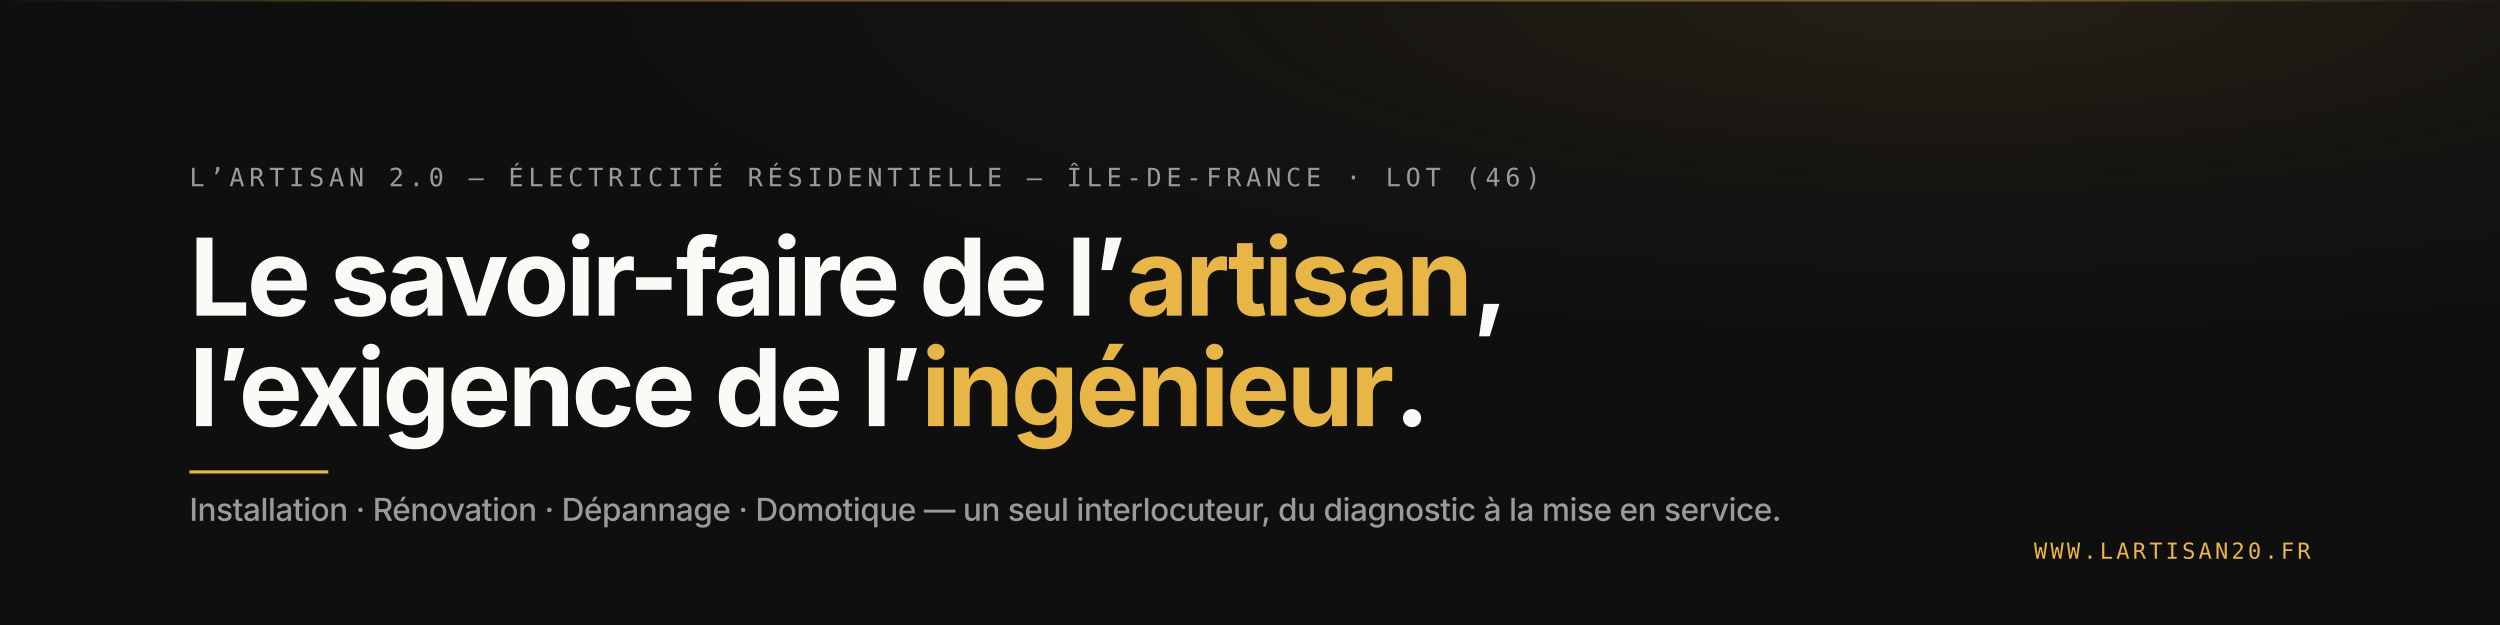
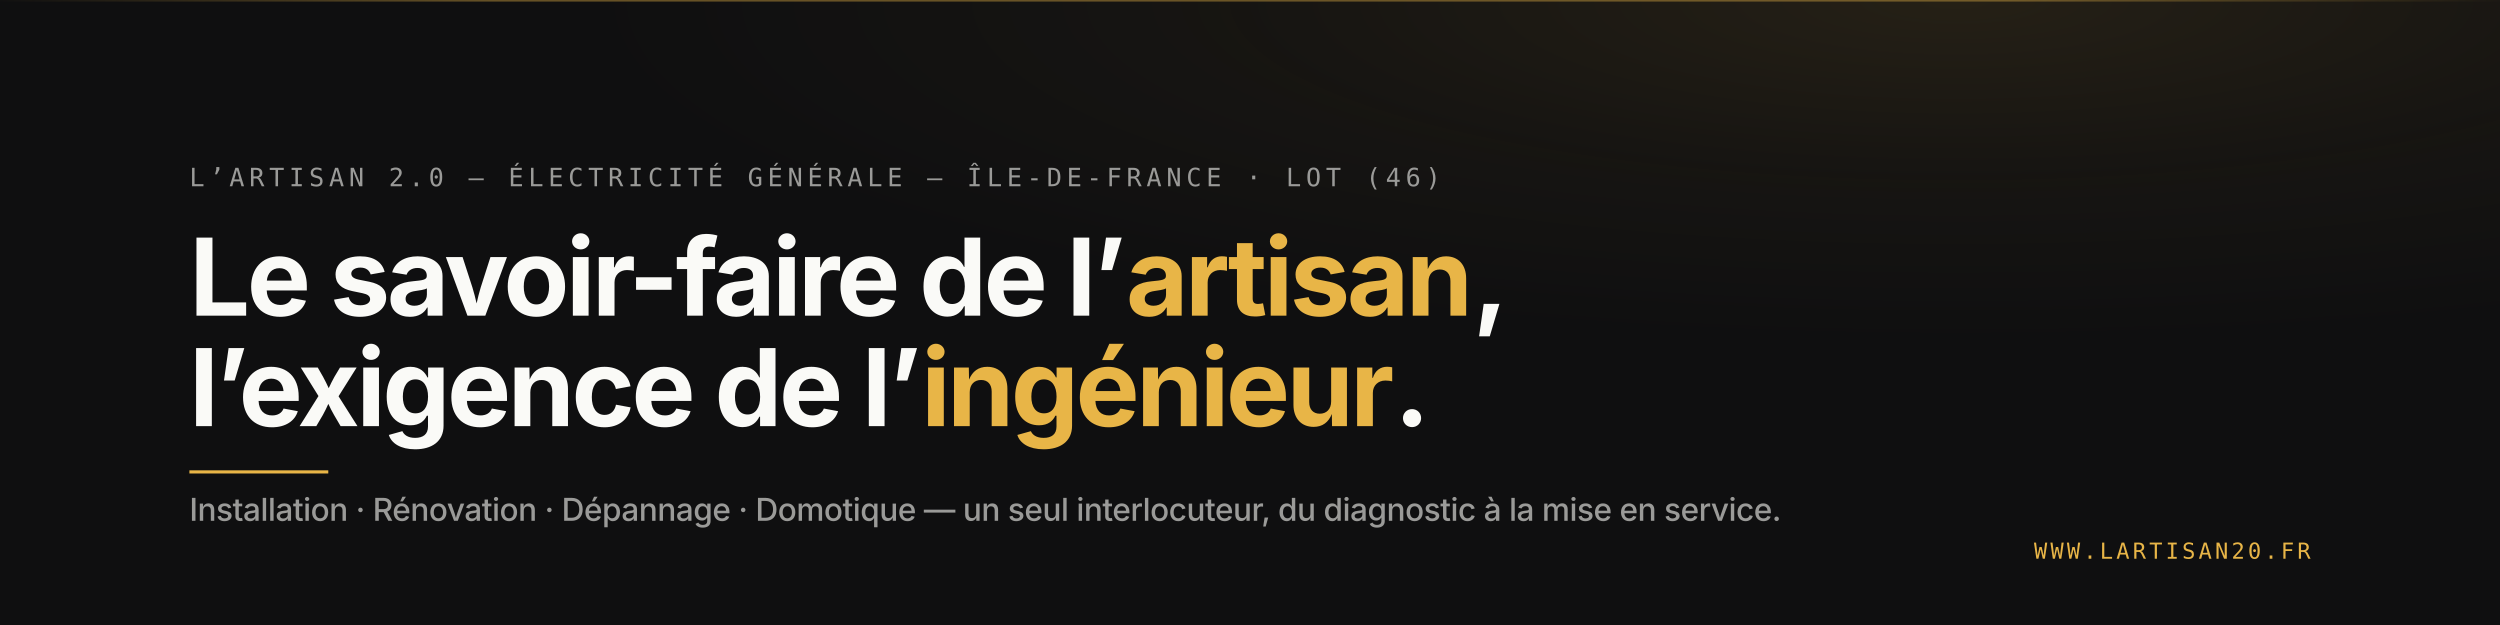
<svg xmlns="http://www.w3.org/2000/svg" viewBox="0 0 1584 396" width="1584" height="396">
  <defs>
    <radialGradient id="glow" cx="78%" cy="0%" r="55%">
      <stop offset="0%" stop-color="#E8B547" stop-opacity="0.10" />
      <stop offset="55%" stop-color="#E8B547" stop-opacity="0.03" />
      <stop offset="100%" stop-color="#E8B547" stop-opacity="0" />
    </radialGradient>
    <linearGradient id="topLine" x1="0" y1="0" x2="1" y2="0">
      <stop offset="0%" stop-color="#E8B547" stop-opacity="0" />
      <stop offset="20%" stop-color="#E8B547" stop-opacity="0.4" />
      <stop offset="80%" stop-color="#E8B547" stop-opacity="0.4" />
      <stop offset="100%" stop-color="#E8B547" stop-opacity="0" />
    </linearGradient>
  </defs>
  <rect width="1584" height="396" fill="#0f0f10" />
  <rect width="1584" height="396" fill="url(#glow)" />
  <rect x="0" y="0" width="1584" height="1" fill="url(#topLine)" />
-   <text x="120" y="118" font-family="JetBrains Mono, ui-monospace, monospace" font-size="16" letter-spacing="3" font-weight="500" fill="#9a9a98">L’ARTISAN 2.0 — ÉLECTRICITÉ RÉSIDENTIELLE — ÎLE-DE-FRANCE · LOT (46)</text>
+   <text x="120" y="118" font-family="JetBrains Mono, ui-monospace, monospace" font-size="16" letter-spacing="3" font-weight="500" fill="#9a9a98">L’ARTISAN 2.0 — ÉLECTRICITÉ GÉNÉRALE — ÎLE-DE-FRANCE · LOT (46)</text>
  <text x="120" y="200" font-family="Inter Tight, -apple-system, system-ui, sans-serif" font-size="68" font-weight="700" letter-spacing="-2" fill="#fafaf7">Le savoir-faire de l’<tspan fill="#E8B547">artisan</tspan>,</text>
  <text x="120" y="270" font-family="Inter Tight, -apple-system, system-ui, sans-serif" font-size="68" font-weight="700" letter-spacing="-2" fill="#fafaf7">l’exigence de l’<tspan fill="#E8B547">ingénieur</tspan>.</text>
  <rect x="120" y="298" width="88" height="2" fill="#E8B547" />
  <text x="120" y="330" font-family="Inter Tight, -apple-system, system-ui, sans-serif" font-size="20" font-weight="500" letter-spacing="-0.3" fill="#9a9a98">Installation · Rénovation · Dépannage · Domotique — un seul interlocuteur, du diagnostic à la mise en service.</text>
  <text x="1464" y="354" text-anchor="end" font-family="JetBrains Mono, ui-monospace, monospace" font-size="14" letter-spacing="2" font-weight="500" fill="#E8B547">WWW.LARTISAN20.FR</text>
</svg>
